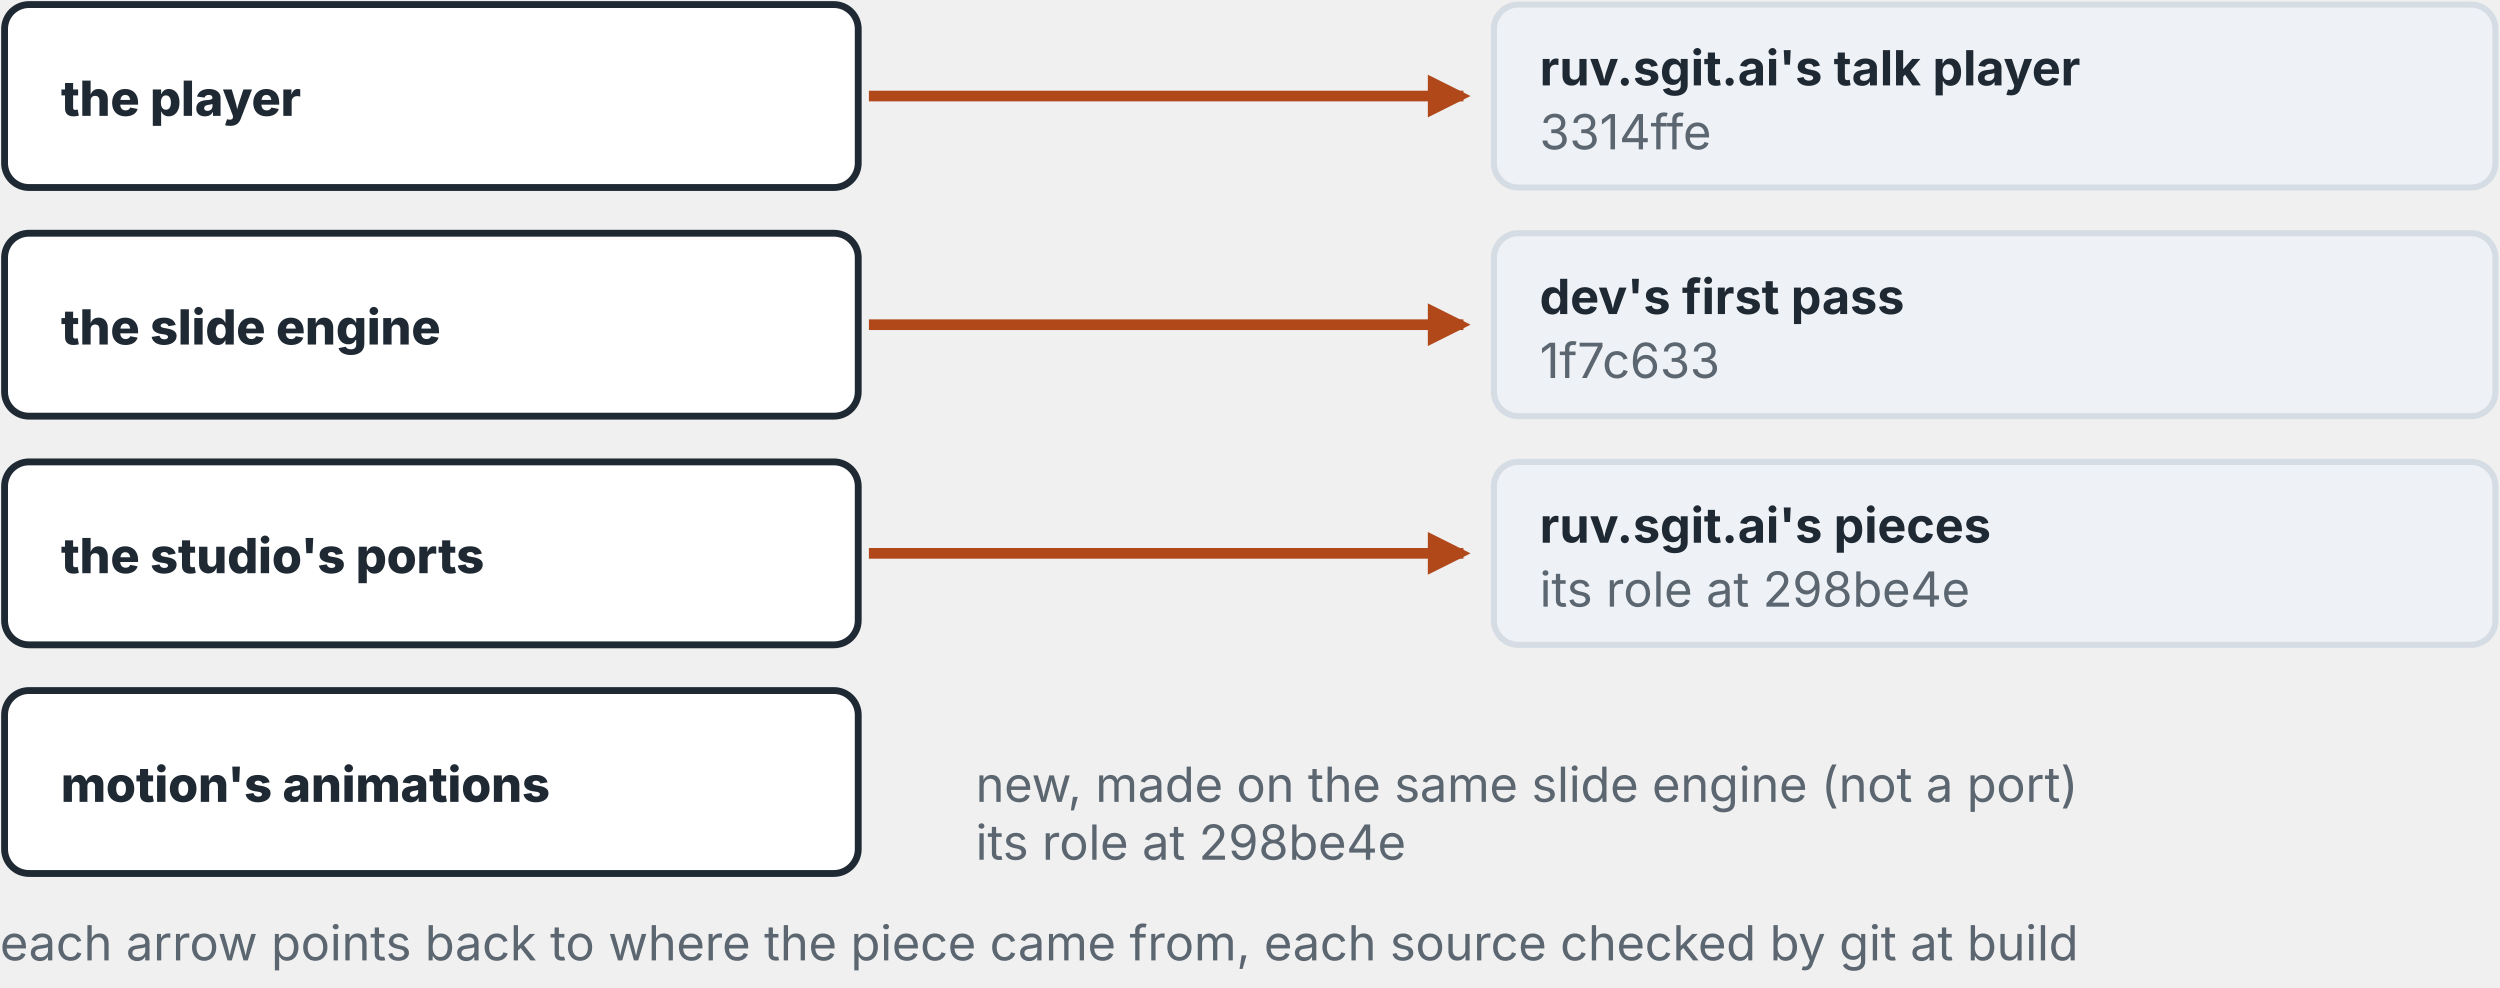
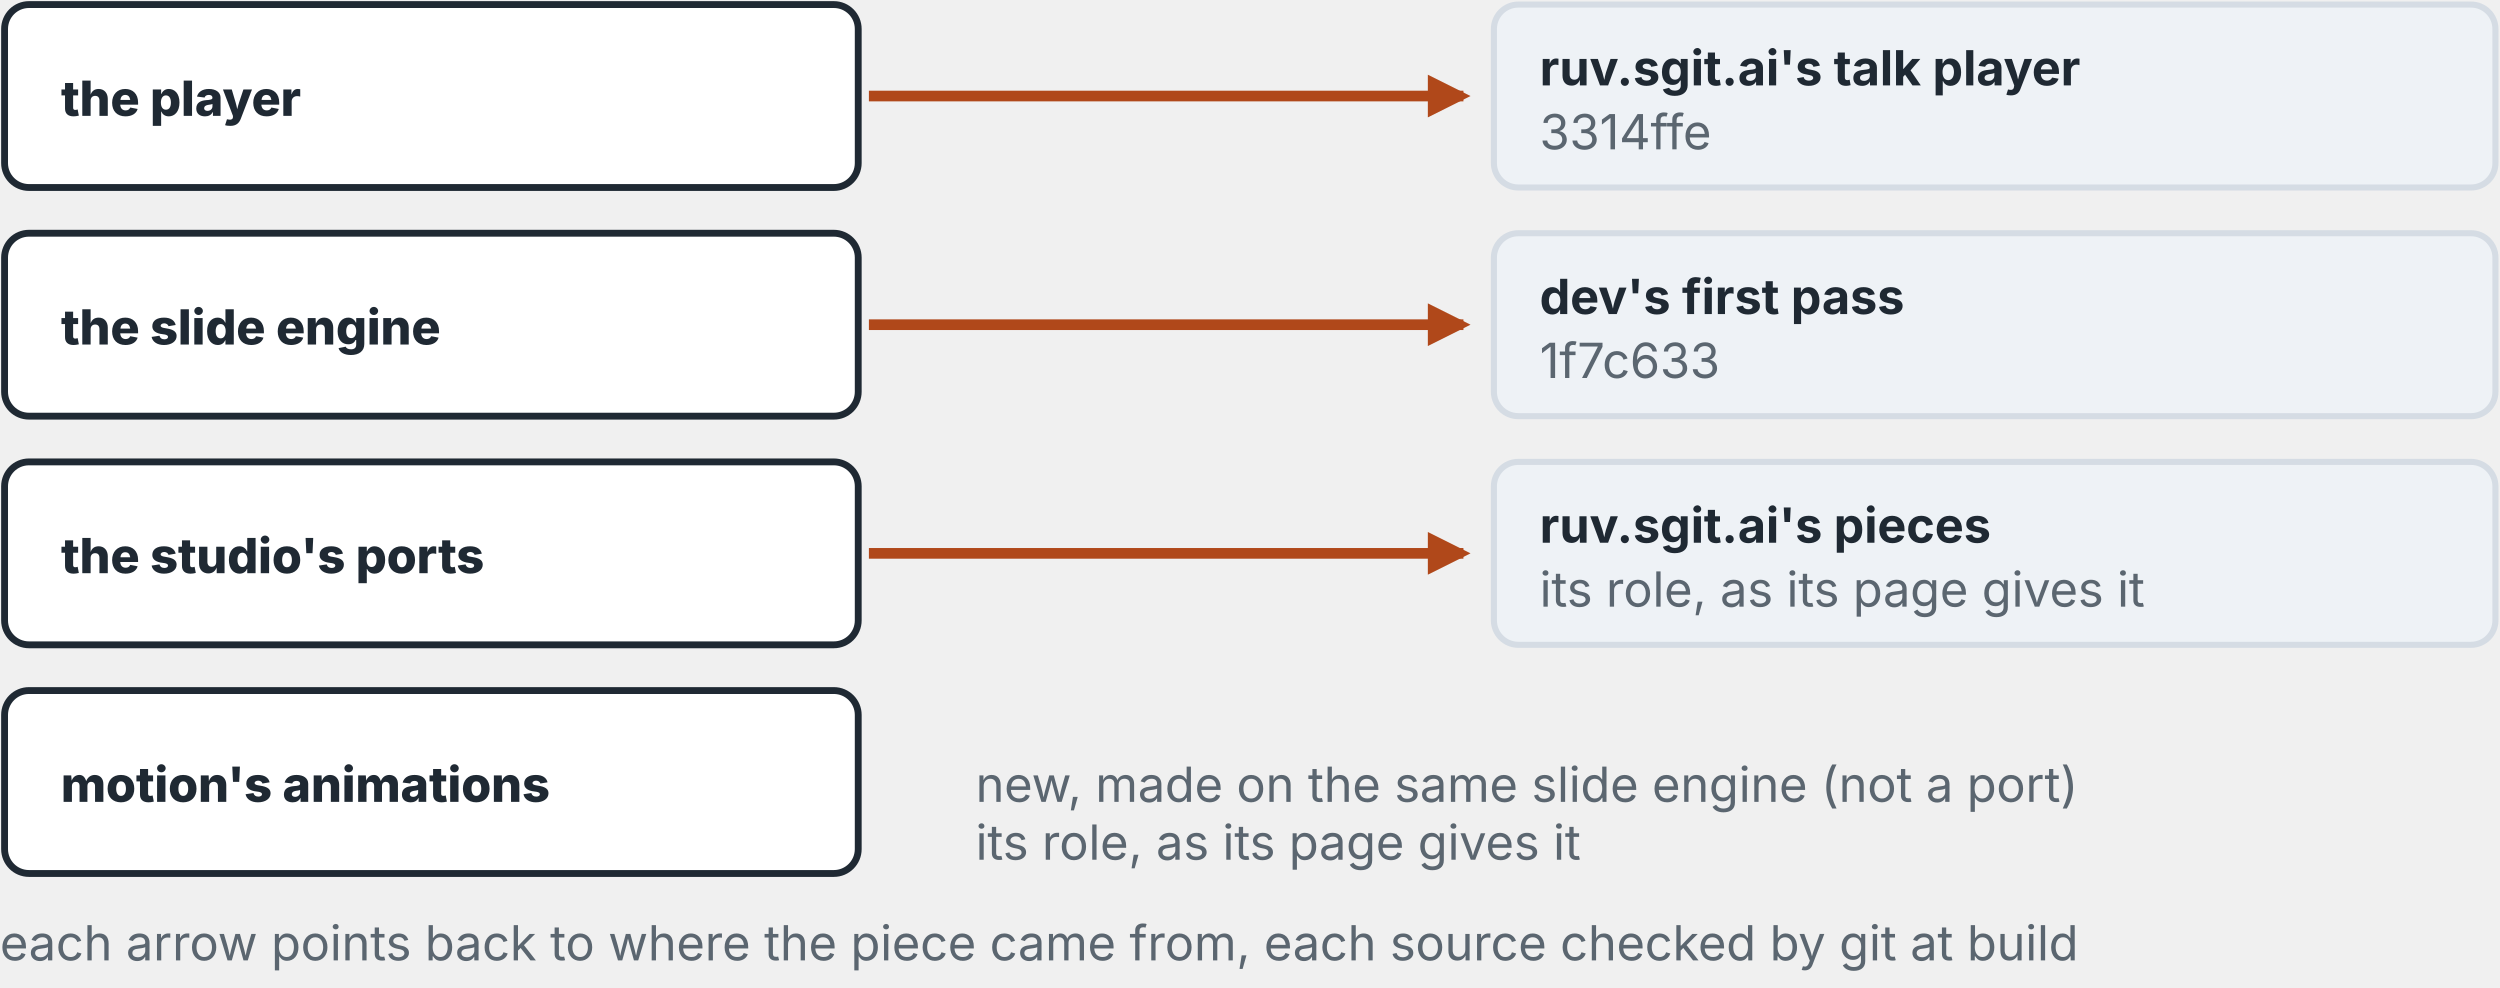
<svg xmlns="http://www.w3.org/2000/svg" width="164mm" height="64.8mm" viewBox="0 0 164 64.8" role="img" aria-label="Where the afternoon's pieces came from: the player and the ports from ruv.sgit.ai, the engine from dev's first pass">
  <defs>
    <marker id="wf" viewBox="0 0 6 6" refX="5" refY="3" markerWidth="4" markerHeight="4" orient="auto">
      <path d="M0 0 L6 3 L0 6 z" fill="#b0481a" />
    </marker>
  </defs>
  <rect x=".3" y="0.3" width="56" height="12" rx="1.6" fill="#fff" stroke="#1f2933" stroke-width=".45" />
  <text x="4.00" y="7.60" font-family="Inter, Helvetica, Arial, sans-serif" font-size="3.18" font-weight="800" fill="#1f2933" text-anchor="start">the player</text>
  <path d="M57 6.3 H96" stroke="#b0481a" stroke-width=".7" marker-end="url(#wf)" />
  <rect x="98" y="0.3" width="65.7" height="12" rx="1.6" fill="#eef2f6" stroke="#d5dce4" stroke-width=".4" />
  <text x="101.00" y="5.60" font-family="Inter, Helvetica, Arial, sans-serif" font-size="3.18" font-weight="700" fill="#1f2933" text-anchor="start">ruv.sgit.ai's talk player</text>
  <text x="101.00" y="9.80" font-family="Inter, Helvetica, Arial, sans-serif" font-size="3.18" font-weight="400" fill="#5b6670" text-anchor="start">3314ffe</text>
  <rect x=".3" y="15.3" width="56" height="12" rx="1.6" fill="#fff" stroke="#1f2933" stroke-width=".45" />
  <text x="4.00" y="22.60" font-family="Inter, Helvetica, Arial, sans-serif" font-size="3.18" font-weight="800" fill="#1f2933" text-anchor="start">the slide engine</text>
  <path d="M57 21.3 H96" stroke="#b0481a" stroke-width=".7" marker-end="url(#wf)" />
  <rect x="98" y="15.3" width="65.7" height="12" rx="1.6" fill="#eef2f6" stroke="#d5dce4" stroke-width=".4" />
  <text x="101.00" y="20.60" font-family="Inter, Helvetica, Arial, sans-serif" font-size="3.18" font-weight="700" fill="#1f2933" text-anchor="start">dev's first pass</text>
  <text x="101.00" y="24.80" font-family="Inter, Helvetica, Arial, sans-serif" font-size="3.18" font-weight="400" fill="#5b6670" text-anchor="start">1f7c633</text>
  <rect x=".3" y="30.3" width="56" height="12" rx="1.6" fill="#fff" stroke="#1f2933" stroke-width=".45" />
  <text x="4.00" y="37.60" font-family="Inter, Helvetica, Arial, sans-serif" font-size="3.18" font-weight="800" fill="#1f2933" text-anchor="start">the studio's ports</text>
  <path d="M57 36.3 H96" stroke="#b0481a" stroke-width=".7" marker-end="url(#wf)" />
  <rect x="98" y="30.3" width="65.7" height="12" rx="1.6" fill="#eef2f6" stroke="#d5dce4" stroke-width=".4" />
  <text x="101.00" y="35.60" font-family="Inter, Helvetica, Arial, sans-serif" font-size="3.18" font-weight="700" fill="#1f2933" text-anchor="start">ruv.sgit.ai's pieces</text>
-   <text x="101.00" y="39.80" font-family="Inter, Helvetica, Arial, sans-serif" font-size="3.18" font-weight="400" fill="#5b6670" text-anchor="start">its role at 298be4e</text>
+   <text x="101.00" y="39.80" font-family="Inter, Helvetica, Arial, sans-serif" font-size="3.18" font-weight="400" fill="#5b6670" text-anchor="start">its role, as its page gives it</text>
  <rect x=".3" y="45.3" width="56" height="12" rx="1.6" fill="#fff" stroke="#1f2933" stroke-width=".45" />
  <text x="4.00" y="52.60" font-family="Inter, Helvetica, Arial, sans-serif" font-size="3.18" font-weight="800" fill="#1f2933" text-anchor="start">motion's animations</text>
  <text x="64.00" y="52.60" font-family="Inter, Helvetica, Arial, sans-serif" font-size="3.18" font-weight="400" fill="#5b6670" text-anchor="start">new, made on the same slide engine (not a port)</text>
-   <text x="64.00" y="56.40" font-family="Inter, Helvetica, Arial, sans-serif" font-size="3.18" font-weight="400" fill="#5b6670" text-anchor="start">its role at 298be4e</text>
+   <text x="64.00" y="56.40" font-family="Inter, Helvetica, Arial, sans-serif" font-size="3.18" font-weight="400" fill="#5b6670" text-anchor="start">its role, as its page gives it</text>
  <text x="0.00" y="63.00" font-family="Inter, Helvetica, Arial, sans-serif" font-size="3.18" font-weight="400" fill="#5b6670" text-anchor="start">each arrow points back to where the piece came from, each source checked by git at build</text>
</svg>
